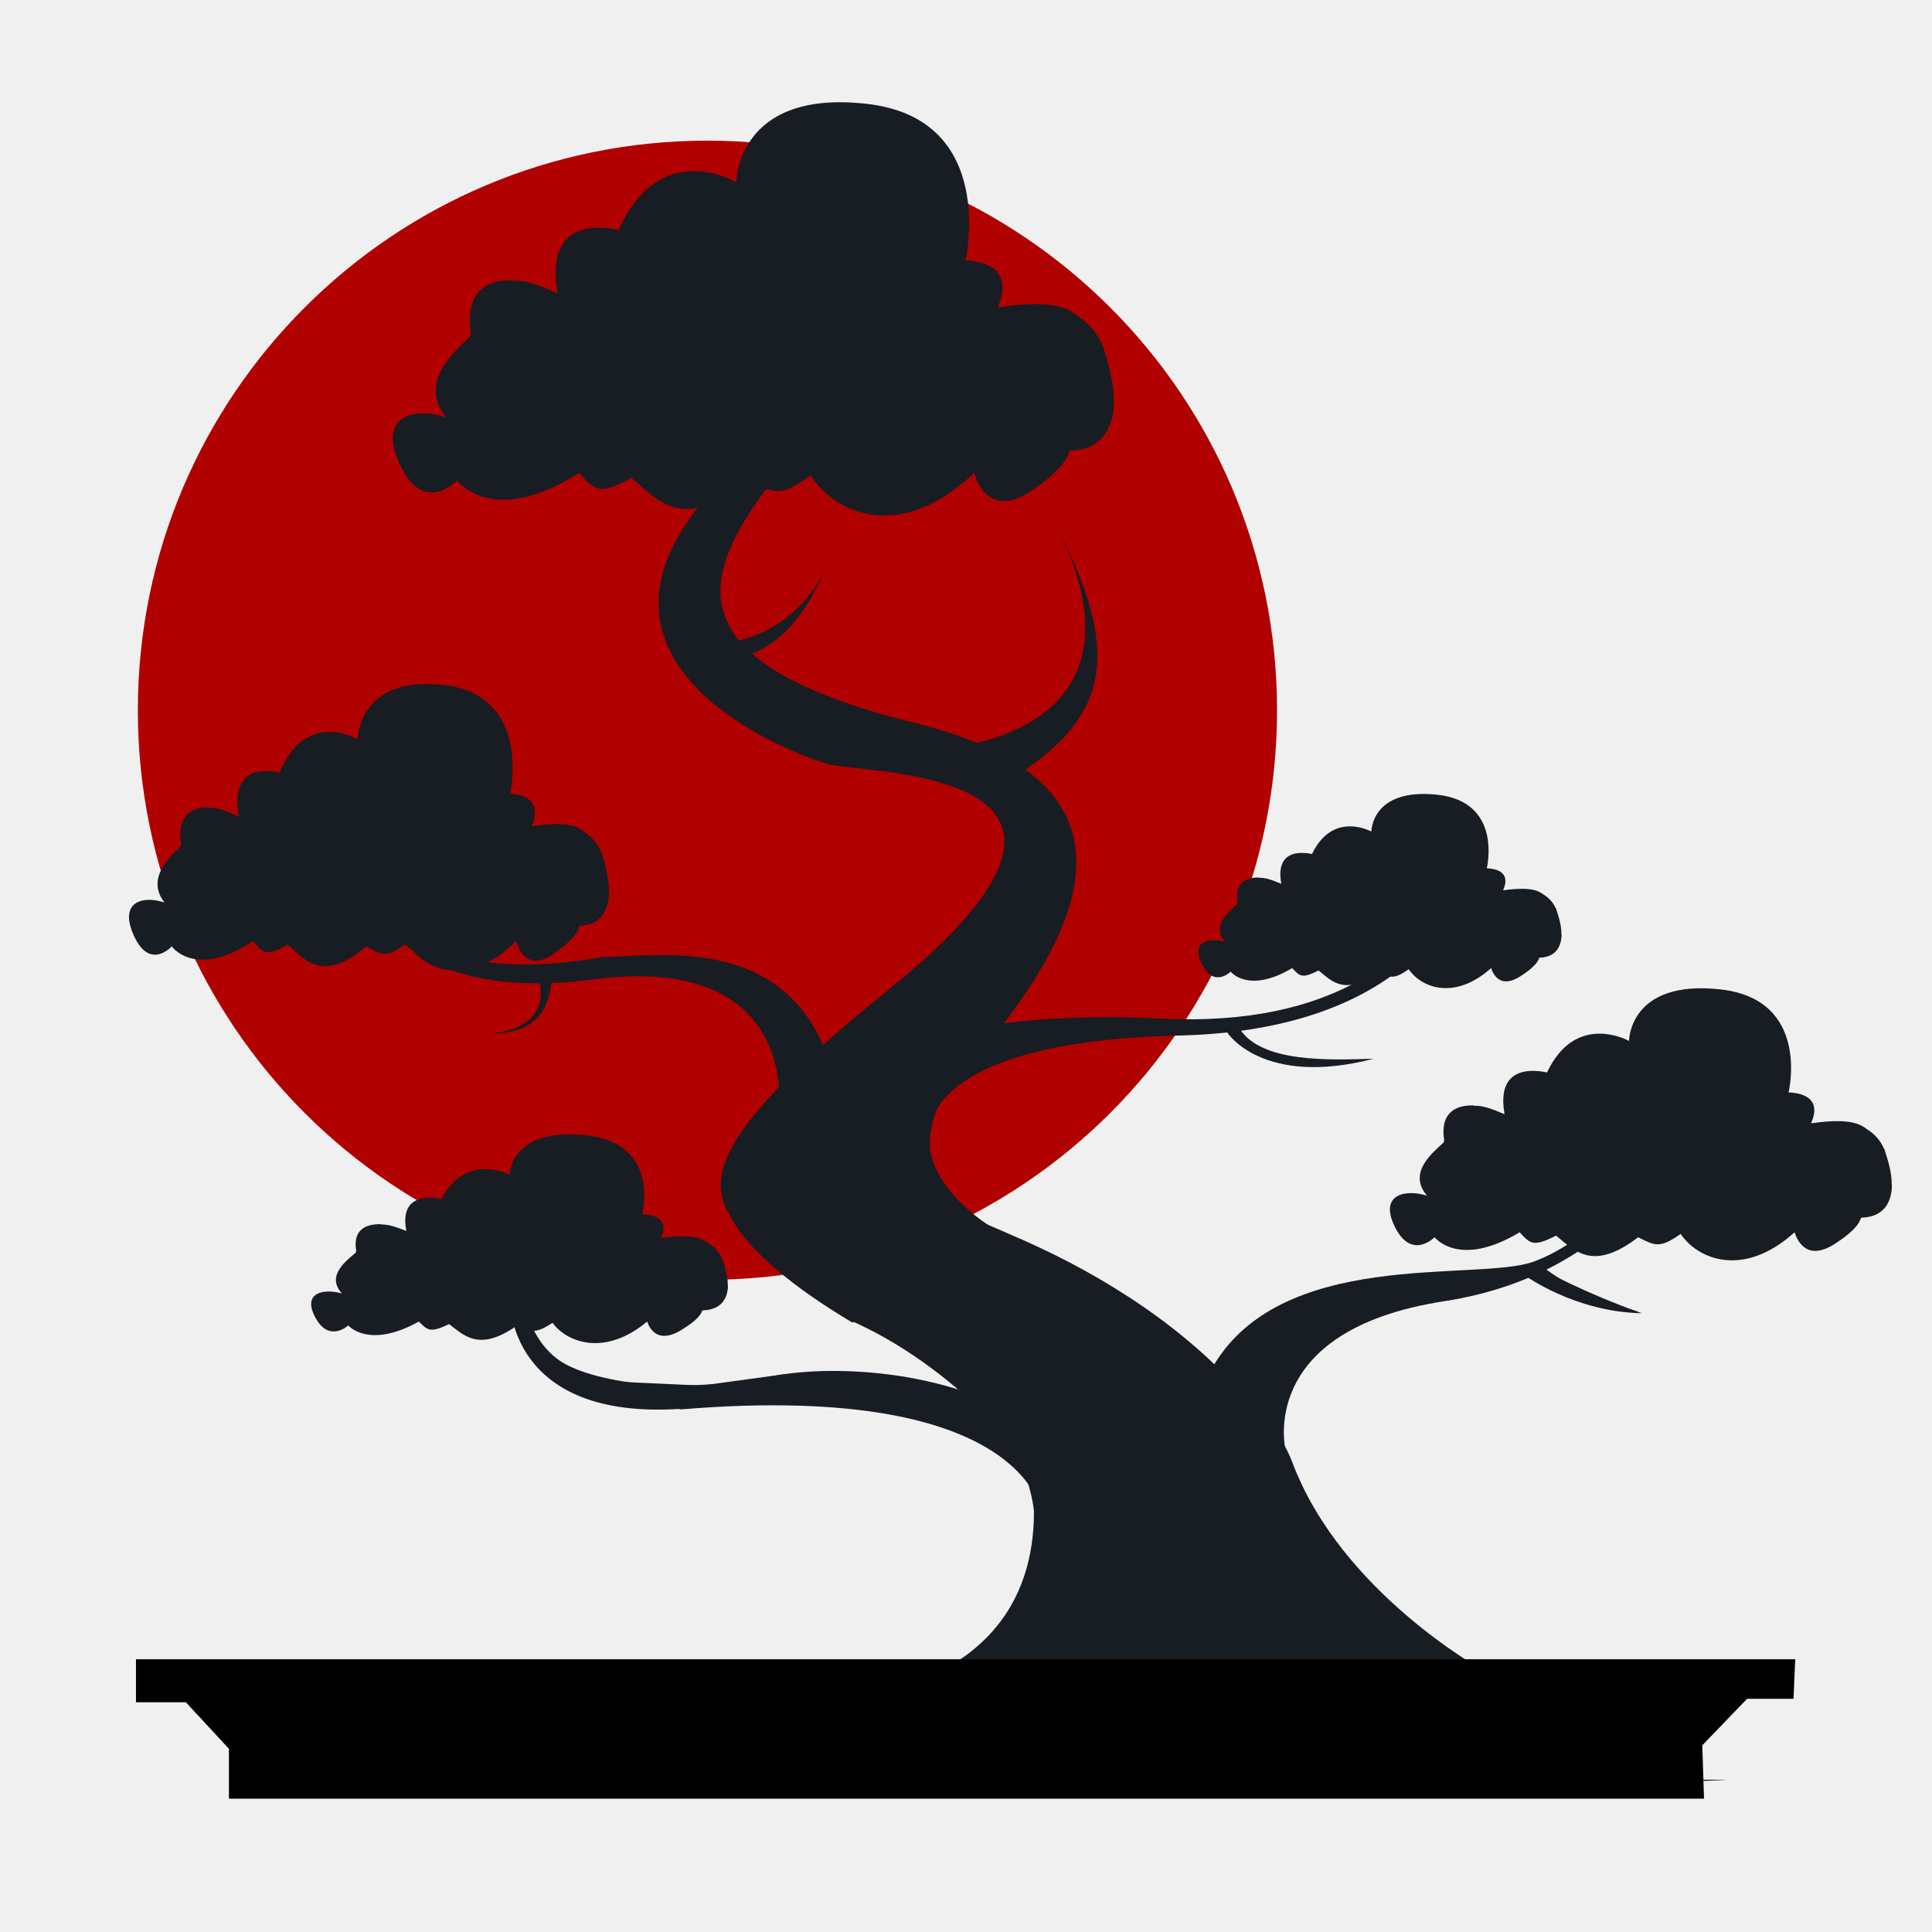
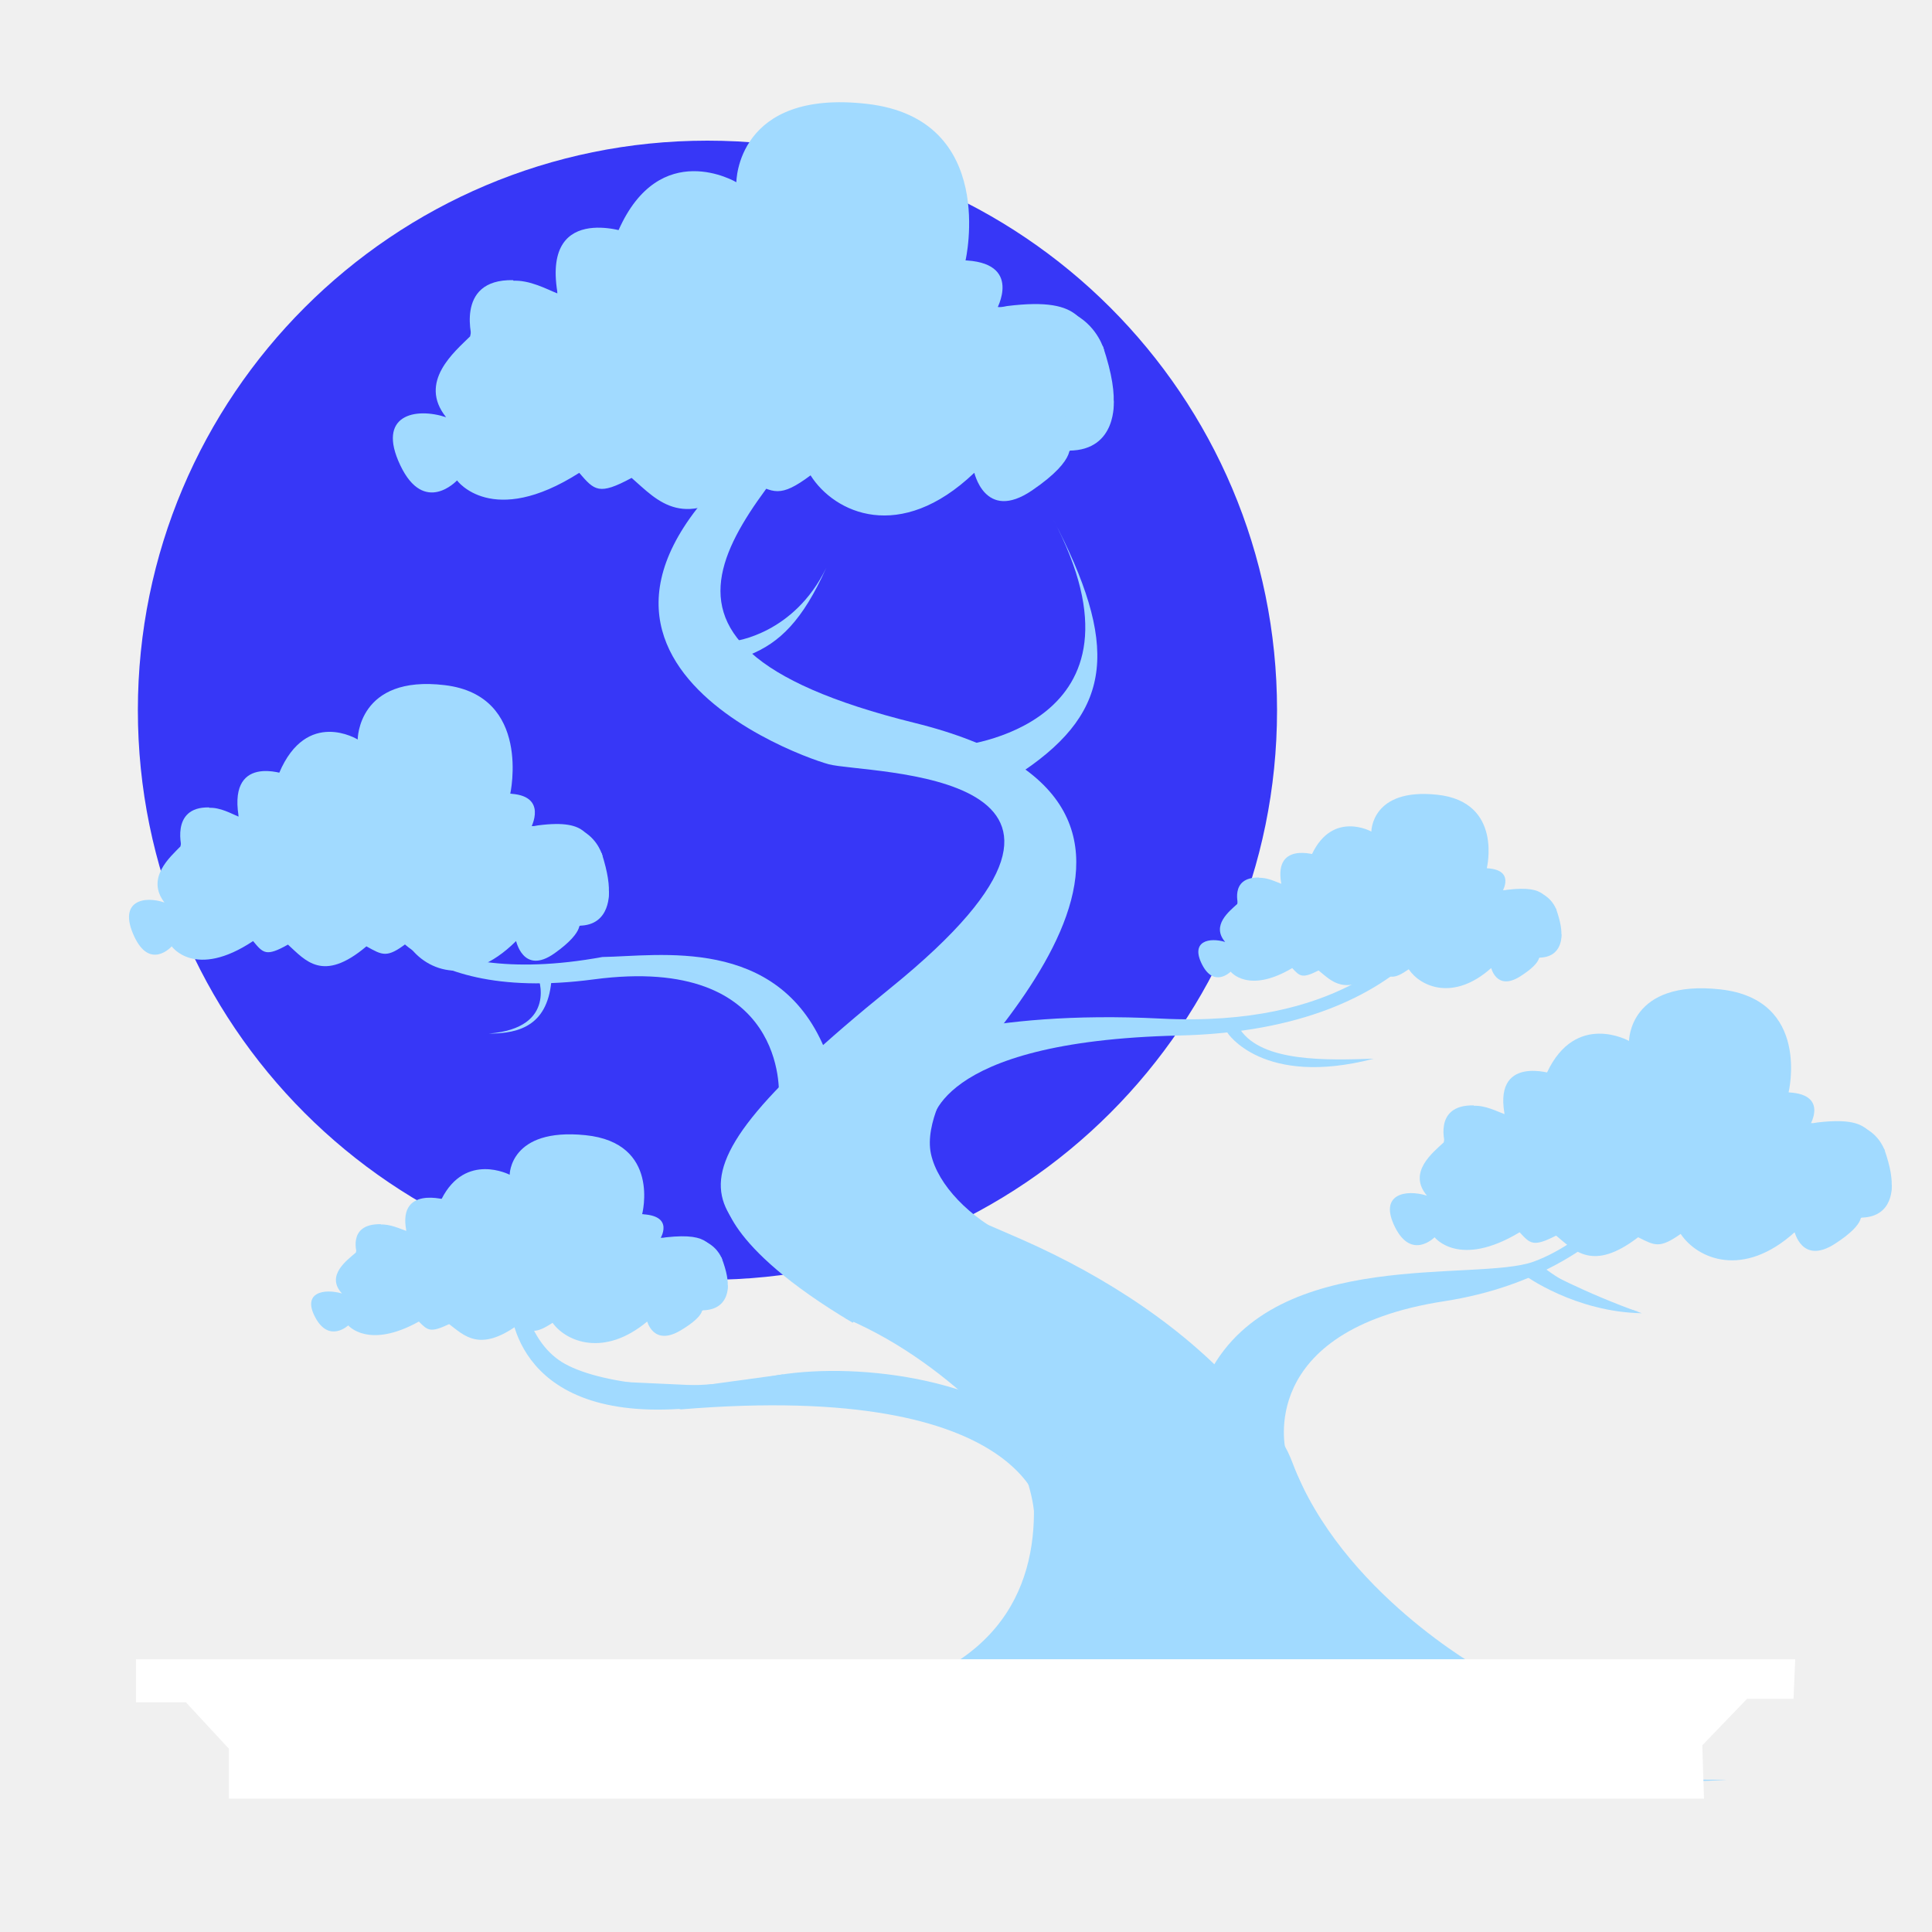
<svg xmlns="http://www.w3.org/2000/svg" width="210mm" height="210mm" viewBox="0 0 210 210" version="1.1" id="svg1" xml:space="preserve">
  <defs id="defs1" />
  <g id="layer1">
-     <circle style="fill:#b10000;fill-opacity:1;stroke-width:0.207" id="path1" cx="76.897" cy="77.2" r="61.912" />
-     <g id="g9" transform="translate(11.1125)">
-       <path style="fill:#181d23;fill-opacity:1;stroke-width:0.265" d="m 45.65,193.076 c 0,0 41.534,1.497 61.365,-18.335 2.619,-13.096 6.361,-21.328 -25.444,-31.431 C 67.726,131.71 56.127,131.336 85.687,107.389 115.247,83.442 83.067,84.19 78.951,83.067 74.835,81.945 38.166,68.474 81.196,41.534 71.468,55.378 52.011,69.597 88.306,78.577 c 36.295,8.98 6.361,36.295 -1.497,45.65 5.613,8.98 -5.613,2.245 13.096,10.477 18.709,8.232 35.173,23.199 32.928,42.656 -2.245,19.457 43.779,16.09 43.779,16.09 z" id="path3" />
-       <path style="fill:#181d23;fill-opacity:1;stroke-width:0.265" d="m 97.66,148.923 c 0,0 17.961,36.295 -26.192,36.669 -44.153,0.374 35.921,3.742 35.921,3.742 l 4.864,-28.063 -7.484,-12.722 z" id="path4" />
-       <path style="fill:#181d23;fill-opacity:1;stroke-width:0.265" d="m 101.028,159.4 c 0,0 -7.858,-10.851 -20.206,-16.09 10.103,-4.864 20.206,1.871 20.206,1.871 z" id="path5" />
-       <path style="fill:#181d23;fill-opacity:1;stroke-width:0.265" d="m 92.141,117.585 c 0,0 -2.806,4.49 -2.058,7.858 0.748,3.368 4.209,6.922 8.606,9.074 -4.584,1.871 -15.996,-6.548 -15.996,-6.548 l 5.8,-11.506 z" id="path6" />
-       <path style="fill:#181d23;fill-opacity:1;stroke-width:0.265" d="m 97.193,154.535 c 0,0 4.116,5.051 4.209,11.412 0.093,6.361 5.332,-2.993 5.332,-2.993 l -4.209,-10.196 z" id="path7" />
-       <path style="fill:#181d23;fill-opacity:1;stroke-width:0.265" d="m 67.633,130.12 c 0,0 -0.374,5.145 13.938,13.657 4.864,-5.706 -8.419,-19.364 -8.419,-19.364 z" id="path8" />
-       <path style="fill:#181d23;fill-opacity:1;stroke-width:0.265" d="m 150.019,181.504 c 0,0 -15.346,-8.467 -20.637,-22.49 -5.292,-14.023 -12.965,18.256 -12.965,18.256 l 16.404,11.113 24.342,-1.852 z" id="path9" />
+     <circle style="fill:#3737f7;fill-opacity:1;stroke-width:0.207" id="path1" cx="76.897" cy="77.2" r="61.912" />
+     <g id="g1" style="opacity:1;fill:#a1daff;fill-opacity:1">
+       <g id="g9" transform="translate(11.1125)" style="fill:#a1daff;fill-opacity:1">
+         <path style="fill:#a1daff;fill-opacity:1;stroke-width:0.265" d="m 45.65,193.076 c 0,0 41.534,1.497 61.365,-18.335 2.619,-13.096 6.361,-21.328 -25.444,-31.431 C 67.726,131.71 56.127,131.336 85.687,107.389 115.247,83.442 83.067,84.19 78.951,83.067 74.835,81.945 38.166,68.474 81.196,41.534 71.468,55.378 52.011,69.597 88.306,78.577 c 36.295,8.98 6.361,36.295 -1.497,45.65 5.613,8.98 -5.613,2.245 13.096,10.477 18.709,8.232 35.173,23.199 32.928,42.656 -2.245,19.457 43.779,16.09 43.779,16.09 z" id="path3" />
+         <path style="fill:#a1daff;fill-opacity:1;stroke-width:0.265" d="m 97.66,148.923 c 0,0 17.961,36.295 -26.192,36.669 -44.153,0.374 35.921,3.742 35.921,3.742 l 4.864,-28.063 -7.484,-12.722 z" id="path4" />
+         <path style="fill:#a1daff;fill-opacity:1;stroke-width:0.265" d="m 101.028,159.4 c 0,0 -7.858,-10.851 -20.206,-16.09 10.103,-4.864 20.206,1.871 20.206,1.871 z" id="path5" />
+         <path style="fill:#a1daff;fill-opacity:1;stroke-width:0.265" d="m 92.141,117.585 c 0,0 -2.806,4.49 -2.058,7.858 0.748,3.368 4.209,6.922 8.606,9.074 -4.584,1.871 -15.996,-6.548 -15.996,-6.548 l 5.8,-11.506 z" id="path6" />
+         <path style="fill:#a1daff;fill-opacity:1;stroke-width:0.265" d="m 97.193,154.535 c 0,0 4.116,5.051 4.209,11.412 0.093,6.361 5.332,-2.993 5.332,-2.993 l -4.209,-10.196 z" id="path7" />
+         <path style="fill:#a1daff;fill-opacity:1;stroke-width:0.265" d="m 67.633,130.12 c 0,0 -0.374,5.145 13.938,13.657 4.864,-5.706 -8.419,-19.364 -8.419,-19.364 z" id="path8" />
+         <path style="fill:#a1daff;fill-opacity:1;stroke-width:0.265" d="m 150.019,181.504 c 0,0 -15.346,-8.467 -20.637,-22.49 -5.292,-14.023 -12.965,18.256 -12.965,18.256 l 16.404,11.113 24.342,-1.852 z" id="path9" />
+       </g>
+       <path style="fill:#a1daff;fill-opacity:1;stroke-width:0.265" d="m 139.755,157.716 c 0,0 -3.368,-13.096 17.212,-16.277 20.58,-3.181 26.005,-18.896 26.005,-18.896 l -4.303,5.426 c 0,0 -5.8,6.922 -11.974,9.167 -6.174,2.245 -27.876,-1.684 -35.173,11.974 -7.296,13.657 8.232,8.606 8.232,8.606 z" id="path10" />
+       <path style="fill:#a1daff;fill-opacity:1;stroke-width:0.249" d="m 166.883,138.177 c 0,0 5.295,3.654 11.225,4.385 -6.142,-1.462 -10.166,-4.677 -10.166,-4.677 z" id="path11" />
+       <path style="fill:#a1daff;fill-opacity:1;stroke-width:0.265" d="m 165.761,138.642 c 0,0 5.424,3.969 12.7,4.101 -6.35,-2.249 -10.848,-4.763 -10.848,-4.763 z" id="path12" />
+       <path style="fill:#a1daff;fill-opacity:1;stroke-width:0.246" d="m 113.346,164.968 c 0,0 -0.917,-14.949 -39.337,-11.774 -5.964,-1.72 -9.519,1.852 -17.547,-8.731 -1.147,-1.587 -1.032,-3.043 -1.032,-3.043 l 0.115,-1.852 1.147,0.794 c 0,0 0.573,5.292 4.358,7.673 3.785,2.381 13.762,3.572 22.02,1.72 8.257,-1.852 22.937,-0.397 30.277,6.218 7.34,6.615 0,8.996 0,8.996 z" id="path13" />
+       <path style="fill:#a1daff;fill-opacity:1;stroke-width:0.265" d="m 55.448,141.509 c 0,0 -0.164,12.886 18.569,11.623 18.732,-1.263 -0.21,-1.193 -0.21,-1.193 l -11.529,-2.058 -3.929,-3.742 z" id="path14" />
+       <path style="fill:#a1daff;fill-opacity:1;stroke-width:0.303" d="m 101.215,122.379 c 0,0 0,-9.208 26.941,-9.822 26.941,-0.614 30.963,-16.574 30.963,-16.574 0,0 -2.432,4.543 -4.771,5.893 -2.339,1.228 -8.606,9.822 -28.157,8.84 -19.551,-0.982 -28.437,3.192 -28.437,3.192 z" id="path15" />
+       <path style="fill:#a1daff;fill-opacity:1;stroke-width:0.246" d="m 133.417,112.257 c 0,0 3.835,5.962 15.903,2.82 -5.051,0.161 -12.067,0.403 -14.499,-3.142 -1.59,-0.081 -1.403,0.322 -1.403,0.322 z" id="path16" />
+       <path style="fill:#a1daff;fill-opacity:1;stroke-width:0.265" d="m 84.658,119.082 c 0,0 1.029,-15.435 -20.112,-12.628 -21.141,2.806 -24.322,-8.98 -24.322,-8.98 0,0 4.771,10.29 25.257,6.548 6.08,-0.093 18.99,-2.339 24.134,9.916 5.145,12.254 -4.958,5.145 -4.958,5.145 z" id="path17" />
+       <path style="fill:#a1daff;fill-opacity:1;stroke-width:0.239" d="m 58.468,106.127 c 0,0 2.241,5.618 -5.335,6.22 3.414,0 6.509,-0.936 6.829,-6.086 -0.427,-0.468 -1.494,-0.134 -1.494,-0.134 z" id="path18" />
+       <path style="fill:#a1daff;fill-opacity:1;stroke-width:0.265" d="m 85.125,149.39 -8.887,1.216 -10.196,-0.468 9.542,1.59 10.945,-0.093 z" id="path19" />
+       <path style="fill:#a1daff;fill-opacity:1;stroke-width:0.265" d="m 78.951,150.326 c 0,0 -4.771,0.561 -10.383,0.093 -5.613,-0.468 7.109,1.497 7.109,1.497 z" id="path20" />
+       <path style="fill:#a1daff;fill-opacity:1;stroke-width:0.261" d="m 79.801,69.686 c 0,0 6.477,-0.714 10.001,-7.947 -2.572,5.715 -5.048,8.126 -8.382,9.465 -3.334,1.339 -1.619,-1.518 -1.619,-1.518 z" id="path21" />
+       <path style="fill:#a1daff;fill-opacity:1;stroke-width:0.265" d="m 104.021,81.103 c 0,0 22.451,-1.964 10.383,-24.789 7.203,13.751 6.642,20.86 -3.18,27.502 -3.648,0.468 -7.203,-2.713 -7.203,-2.713 z" id="path22" />
+       <g id="g29" transform="matrix(0.9031323,0,0,0.9755409,5.568283,28.95444)" style="fill:#a1daff;fill-opacity:1">
+         <path style="fill:#a1daff;fill-opacity:1;stroke-width:0.265" d="m 172.773,67.072 c 0,0 1.984,-7.408 -5.953,-8.202 -7.938,-0.794 -7.938,4.101 -7.938,4.101 0,0 -4.63,-2.381 -7.144,2.514 -0.794,0.397 -3.175,-0.529 -3.704,3.307 -1.191,-0.397 -4.366,-2.117 -5.292,2.249 -0.926,0.794 -3.175,2.381 -1.455,4.233 -1.852,-0.529 -4.233,-0.132 -2.778,2.514 1.455,2.646 3.44,0.794 3.44,0.794 0,0 2.117,2.514 7.408,-0.397 0.926,0.926 1.191,1.191 3.175,0.265 1.587,1.191 3.175,2.91 7.144,0.132 1.455,0.661 1.852,0.926 3.704,-0.265 1.455,1.984 5.424,3.572 9.922,-0.132 1.455,0.926 -0.397,2.381 5.159,-0.529 0.661,-1.587 4.895,-0.265 2.646,-6.085 -1.455,-1.058 -0.926,-2.646 -5.821,-2.117 -2.117,0.397 1.72,-1.455 -2.514,-2.381 z" id="path23" />
+         <path style="fill:#a1daff;fill-opacity:1;stroke-width:0.265" d="m 181.172,71.76 c 0,0 -0.339,-1.158 -1.707,-1.836 -1.368,-0.678 -1.158,0.678 -1.158,0.678 l 2.537,1.345 z" id="path24" />
+         <path style="fill:#a1daff;fill-opacity:1;stroke-width:0.265" d="m 173.279,78.086 c 0,0 0.631,2.724 3.531,1.017 2.9,-1.707 2.21,-2.456 2.21,-2.456 l -4.619,0.479 z" id="path25" />
+         <path style="fill:#a1daff;fill-opacity:1;stroke-width:0.265" d="m 181.757,74.403 c 0,0 0.246,2.608 -2.713,2.619 -2.958,0.012 -1.836,-1.333 -1.836,-1.333 z" id="path26" />
+         <path style="fill:#a1daff;fill-opacity:1;stroke-width:0.265" d="m 174.625,69.685 c 0,0 1.736,-2.58 -2.1,-2.629 -3.836,-0.05 -0.43,1.819 -0.43,1.819 z" id="path27" />
+         <path style="fill:#a1daff;fill-opacity:1;stroke-width:0.265" d="m 152.334,65.617 c 0,0 -5.523,-1.72 -4.2,3.572 1.323,5.292 3.605,-0.794 3.605,-0.794 z" id="path28" />
+         <path style="fill:#a1daff;fill-opacity:1;stroke-width:0.265" d="m 142.908,71.305 c 0,0 -1.191,-3.274 2.447,-3.208 0.992,2.48 -2.216,3.274 -2.216,3.274 z" id="path29" />
+       </g>
+       <g id="g29-8" transform="matrix(1.248223,0,0,1.366887,-21.25187,27.07147)" style="fill:#a1daff;fill-opacity:1">
+         <path style="fill:#a1daff;fill-opacity:1;stroke-width:0.265" d="m 172.773,67.072 c 0,0 1.984,-7.408 -5.953,-8.202 -7.938,-0.794 -7.938,4.101 -7.938,4.101 0,0 -4.63,-2.381 -7.144,2.514 -0.794,0.397 -3.175,-0.529 -3.704,3.307 -1.191,-0.397 -4.366,-2.117 -5.292,2.249 -0.926,0.794 -3.175,2.381 -1.455,4.233 -1.852,-0.529 -4.233,-0.132 -2.778,2.514 1.455,2.646 3.44,0.794 3.44,0.794 0,0 2.117,2.514 7.408,-0.397 0.926,0.926 1.191,1.191 3.175,0.265 1.587,1.191 3.175,2.91 7.144,0.132 1.455,0.661 1.852,0.926 3.704,-0.265 1.455,1.984 5.424,3.572 9.922,-0.132 1.455,0.926 -0.397,2.381 5.159,-0.529 0.661,-1.587 4.895,-0.265 2.646,-6.085 -1.455,-1.058 -0.926,-2.646 -5.821,-2.117 -2.117,0.397 1.72,-1.455 -2.514,-2.381 z" id="path23-3" />
+         <path style="fill:#a1daff;fill-opacity:1;stroke-width:0.265" d="m 181.172,71.76 c 0,0 -0.339,-1.158 -1.707,-1.836 -1.368,-0.678 -1.158,0.678 -1.158,0.678 l 2.537,1.345 z" id="path24-1" />
+         <path style="fill:#a1daff;fill-opacity:1;stroke-width:0.265" d="m 173.279,78.086 c 0,0 0.631,2.724 3.531,1.017 2.9,-1.707 2.21,-2.456 2.21,-2.456 l -4.619,0.479 z" id="path25-5" />
+         <path style="fill:#a1daff;fill-opacity:1;stroke-width:0.265" d="m 181.757,74.403 c 0,0 0.246,2.608 -2.713,2.619 -2.958,0.012 -1.836,-1.333 -1.836,-1.333 z" id="path26-7" />
+         <path style="fill:#a1daff;fill-opacity:1;stroke-width:0.265" d="m 174.625,69.685 c 0,0 1.736,-2.58 -2.1,-2.629 -3.836,-0.05 -0.43,1.819 -0.43,1.819 z" id="path27-1" />
+         <path style="fill:#a1daff;fill-opacity:1;stroke-width:0.265" d="m 152.334,65.617 c 0,0 -5.523,-1.72 -4.2,3.572 1.323,5.292 3.605,-0.794 3.605,-0.794 z" id="path28-8" />
+         <path style="fill:#a1daff;fill-opacity:1;stroke-width:0.265" d="m 142.908,71.305 c 0,0 -1.191,-3.274 2.447,-3.208 0.992,2.48 -2.216,3.274 -2.216,3.274 z" id="path29-8" />
+       </g>
+       <g id="g29-1" transform="matrix(1.036325,0,0,1.048918,-109.2532,61.63755)" style="fill:#a1daff;fill-opacity:1">
+         <path style="fill:#a1daff;fill-opacity:1;stroke-width:0.265" d="m 172.773,67.072 c 0,0 1.984,-7.408 -5.953,-8.202 -7.938,-0.794 -7.938,4.101 -7.938,4.101 0,0 -4.63,-2.381 -7.144,2.514 -0.794,0.397 -3.175,-0.529 -3.704,3.307 -1.191,-0.397 -4.366,-2.117 -5.292,2.249 -0.926,0.794 -3.175,2.381 -1.455,4.233 -1.852,-0.529 -4.233,-0.132 -2.778,2.514 1.455,2.646 3.44,0.794 3.44,0.794 0,0 2.117,2.514 7.408,-0.397 0.926,0.926 1.191,1.191 3.175,0.265 1.587,1.191 3.175,2.91 7.144,0.132 1.455,0.661 1.852,0.926 3.704,-0.265 1.455,1.984 5.424,3.572 9.922,-0.132 1.455,0.926 -0.397,2.381 5.159,-0.529 0.661,-1.587 4.895,-0.265 2.646,-6.085 -1.455,-1.058 -0.926,-2.646 -5.821,-2.117 -2.117,0.397 1.72,-1.455 -2.514,-2.381 z" id="path23-1" />
+         <path style="fill:#a1daff;fill-opacity:1;stroke-width:0.265" d="m 181.172,71.76 c 0,0 -0.339,-1.158 -1.707,-1.836 -1.368,-0.678 -1.158,0.678 -1.158,0.678 l 2.537,1.345 z" id="path24-3" />
+         <path style="fill:#a1daff;fill-opacity:1;stroke-width:0.265" d="m 173.279,78.086 c 0,0 0.631,2.724 3.531,1.017 2.9,-1.707 2.21,-2.456 2.21,-2.456 l -4.619,0.479 z" id="path25-4" />
+         <path style="fill:#a1daff;fill-opacity:1;stroke-width:0.265" d="m 181.757,74.403 c 0,0 0.246,2.608 -2.713,2.619 -2.958,0.012 -1.836,-1.333 -1.836,-1.333 z" id="path26-9" />
+         <path style="fill:#a1daff;fill-opacity:1;stroke-width:0.265" d="m 174.625,69.685 c 0,0 1.736,-2.58 -2.1,-2.629 -3.836,-0.05 -0.43,1.819 -0.43,1.819 z" id="path27-2" />
+         <path style="fill:#a1daff;fill-opacity:1;stroke-width:0.265" d="m 152.334,65.617 c 0,0 -5.523,-1.72 -4.2,3.572 1.323,5.292 3.605,-0.794 3.605,-0.794 z" id="path28-7" />
+         <path style="fill:#a1daff;fill-opacity:1;stroke-width:0.265" d="m 142.908,71.305 c 0,0 -1.191,-3.274 2.447,-3.208 0.992,2.48 -2.216,3.274 -2.216,3.274 z" id="path29-3" />
+       </g>
+       <g id="g29-0" transform="matrix(1.193735,0,0,1.440265,-150.7835,-10.31477)" style="fill:#a1daff;fill-opacity:1">
+         <path style="fill:#a1daff;fill-opacity:1;stroke-width:0.265" d="m 172.773,67.072 c 0,0 1.984,-7.408 -5.953,-8.202 -7.938,-0.794 -7.938,4.101 -7.938,4.101 0,0 -4.63,-2.381 -7.144,2.514 -0.794,0.397 -3.175,-0.529 -3.704,3.307 -1.191,-0.397 -4.366,-2.117 -5.292,2.249 -0.926,0.794 -3.175,2.381 -1.455,4.233 -1.852,-0.529 -4.233,-0.132 -2.778,2.514 1.455,2.646 3.44,0.794 3.44,0.794 0,0 2.117,2.514 7.408,-0.397 0.926,0.926 1.191,1.191 3.175,0.265 1.587,1.191 3.175,2.91 7.144,0.132 1.455,0.661 1.852,0.926 3.704,-0.265 1.455,1.984 5.424,3.572 9.922,-0.132 1.455,0.926 -0.397,2.381 5.159,-0.529 0.661,-1.587 4.895,-0.265 2.646,-6.085 -1.455,-1.058 -0.926,-2.646 -5.821,-2.117 -2.117,0.397 1.72,-1.455 -2.514,-2.381 z" id="path23-5" />
+         <path style="fill:#a1daff;fill-opacity:1;stroke-width:0.265" d="m 181.172,71.76 c 0,0 -0.339,-1.158 -1.707,-1.836 -1.368,-0.678 -1.158,0.678 -1.158,0.678 l 2.537,1.345 z" id="path24-8" />
+         <path style="fill:#a1daff;fill-opacity:1;stroke-width:0.265" d="m 173.279,78.086 c 0,0 0.631,2.724 3.531,1.017 2.9,-1.707 2.21,-2.456 2.21,-2.456 l -4.619,0.479 z" id="path25-9" />
+         <path style="fill:#a1daff;fill-opacity:1;stroke-width:0.265" d="m 181.757,74.403 c 0,0 0.246,2.608 -2.713,2.619 -2.958,0.012 -1.836,-1.333 -1.836,-1.333 z" id="path26-0" />
+         <path style="fill:#a1daff;fill-opacity:1;stroke-width:0.265" d="m 174.625,69.685 c 0,0 1.736,-2.58 -2.1,-2.629 -3.836,-0.05 -0.43,1.819 -0.43,1.819 z" id="path27-23" />
+         <path style="fill:#a1daff;fill-opacity:1;stroke-width:0.265" d="m 152.334,65.617 c 0,0 -5.523,-1.72 -4.2,3.572 1.323,5.292 3.605,-0.794 3.605,-0.794 z" id="path28-74" />
+         <path style="fill:#a1daff;fill-opacity:1;stroke-width:0.265" d="m 142.908,71.305 c 0,0 -1.191,-3.274 2.447,-3.208 0.992,2.48 -2.216,3.274 -2.216,3.274 z" id="path29-4" />
+       </g>
+       <g id="g29-7" transform="matrix(1.793104,0,0,2.076203,-204.8528,-110.9324)" style="fill:#a1daff;fill-opacity:1">
+         <path style="fill:#a1daff;fill-opacity:1;stroke-width:0.265" d="m 172.773,67.072 c 0,0 1.984,-7.408 -5.953,-8.202 -7.938,-0.794 -7.938,4.101 -7.938,4.101 0,0 -4.63,-2.381 -7.144,2.514 -0.794,0.397 -3.175,-0.529 -3.704,3.307 -1.191,-0.397 -4.366,-2.117 -5.292,2.249 -0.926,0.794 -3.175,2.381 -1.455,4.233 -1.852,-0.529 -4.233,-0.132 -2.778,2.514 1.455,2.646 3.44,0.794 3.44,0.794 0,0 2.117,2.514 7.408,-0.397 0.926,0.926 1.191,1.191 3.175,0.265 1.587,1.191 3.175,2.91 7.144,0.132 1.455,0.661 1.852,0.926 3.704,-0.265 1.455,1.984 5.424,3.572 9.922,-0.132 1.455,0.926 -0.397,2.381 5.159,-0.529 0.661,-1.587 4.895,-0.265 2.646,-6.085 -1.455,-1.058 -0.926,-2.646 -5.821,-2.117 -2.117,0.397 1.72,-1.455 -2.514,-2.381 z" id="path23-55" />
+         <path style="fill:#a1daff;fill-opacity:1;stroke-width:0.265" d="m 181.172,71.76 c 0,0 -0.339,-1.158 -1.707,-1.836 -1.368,-0.678 -1.158,0.678 -1.158,0.678 l 2.537,1.345 z" id="path24-85" />
+         <path style="fill:#a1daff;fill-opacity:1;stroke-width:0.265" d="m 173.279,78.086 c 0,0 0.631,2.724 3.531,1.017 2.9,-1.707 2.21,-2.456 2.21,-2.456 l -4.619,0.479 z" id="path25-6" />
+         <path style="fill:#a1daff;fill-opacity:1;stroke-width:0.265" d="m 181.757,74.403 c 0,0 0.246,2.608 -2.713,2.619 -2.958,0.012 -1.836,-1.333 -1.836,-1.333 z" id="path26-6" />
+         <path style="fill:#a1daff;fill-opacity:1;stroke-width:0.265" d="m 174.625,69.685 c 0,0 1.736,-2.58 -2.1,-2.629 -3.836,-0.05 -0.43,1.819 -0.43,1.819 z" id="path27-6" />
+         <path style="fill:#a1daff;fill-opacity:1;stroke-width:0.265" d="m 152.334,65.617 c 0,0 -5.523,-1.72 -4.2,3.572 1.323,5.292 3.605,-0.794 3.605,-0.794 z" id="path28-2" />
+         <path style="fill:#a1daff;fill-opacity:1;stroke-width:0.265" d="m 142.908,71.305 c 0,0 -1.191,-3.274 2.447,-3.208 0.992,2.48 -2.216,3.274 -2.216,3.274 z" id="path29-7" />
+       </g>
    </g>
-     <path style="fill:#181d23;fill-opacity:1;stroke-width:0.265" d="m 139.755,157.716 c 0,0 -3.368,-13.096 17.212,-16.277 20.58,-3.181 26.005,-18.896 26.005,-18.896 l -4.303,5.426 c 0,0 -5.8,6.922 -11.974,9.167 -6.174,2.245 -27.876,-1.684 -35.173,11.974 -7.296,13.657 8.232,8.606 8.232,8.606 z" id="path10" />
-     <path style="fill:#181d23;fill-opacity:1;stroke-width:0.249" d="m 166.883,138.177 c 0,0 5.295,3.654 11.225,4.385 -6.142,-1.462 -10.166,-4.677 -10.166,-4.677 z" id="path11" />
-     <path style="fill:#181d23;fill-opacity:1;stroke-width:0.265" d="m 165.761,138.642 c 0,0 5.424,3.969 12.7,4.101 -6.35,-2.249 -10.848,-4.763 -10.848,-4.763 z" id="path12" />
-     <path style="fill:#181d23;fill-opacity:1;stroke-width:0.246" d="m 113.346,164.968 c 0,0 -0.917,-14.949 -39.337,-11.774 -5.964,-1.72 -9.519,1.852 -17.547,-8.731 -1.147,-1.587 -1.032,-3.043 -1.032,-3.043 l 0.115,-1.852 1.147,0.794 c 0,0 0.573,5.292 4.358,7.673 3.785,2.381 13.762,3.572 22.02,1.72 8.257,-1.852 22.937,-0.397 30.277,6.218 7.34,6.615 0,8.996 0,8.996 z" id="path13" />
-     <path style="fill:#181d23;fill-opacity:1;stroke-width:0.265" d="m 55.448,141.509 c 0,0 -0.164,12.886 18.569,11.623 18.732,-1.263 -0.21,-1.193 -0.21,-1.193 l -11.529,-2.058 -3.929,-3.742 z" id="path14" />
-     <path style="fill:#181d23;fill-opacity:1;stroke-width:0.303" d="m 101.215,122.379 c 0,0 0,-9.208 26.941,-9.822 26.941,-0.614 30.963,-16.574 30.963,-16.574 0,0 -2.432,4.543 -4.771,5.893 -2.339,1.228 -8.606,9.822 -28.157,8.84 -19.551,-0.982 -28.437,3.192 -28.437,3.192 z" id="path15" />
-     <path style="fill:#181d23;fill-opacity:1;stroke-width:0.246" d="m 133.417,112.257 c 0,0 3.835,5.962 15.903,2.82 -5.051,0.161 -12.067,0.403 -14.499,-3.142 -1.59,-0.081 -1.403,0.322 -1.403,0.322 z" id="path16" />
-     <path style="fill:#181d23;fill-opacity:1;stroke-width:0.265" d="m 84.658,119.082 c 0,0 1.029,-15.435 -20.112,-12.628 -21.141,2.806 -24.322,-8.98 -24.322,-8.98 0,0 4.771,10.29 25.257,6.548 6.08,-0.093 18.99,-2.339 24.134,9.916 5.145,12.254 -4.958,5.145 -4.958,5.145 z" id="path17" />
-     <path style="fill:#181d23;fill-opacity:1;stroke-width:0.239" d="m 58.468,106.127 c 0,0 2.241,5.618 -5.335,6.22 3.414,0 6.509,-0.936 6.829,-6.086 -0.427,-0.468 -1.494,-0.134 -1.494,-0.134 z" id="path18" />
-     <path style="fill:#181d23;fill-opacity:1;stroke-width:0.265" d="m 85.125,149.39 -8.887,1.216 -10.196,-0.468 9.542,1.59 10.945,-0.093 z" id="path19" />
-     <path style="fill:#181d23;fill-opacity:1;stroke-width:0.265" d="m 78.951,150.326 c 0,0 -4.771,0.561 -10.383,0.093 -5.613,-0.468 7.109,1.497 7.109,1.497 z" id="path20" />
-     <path style="fill:#181d23;fill-opacity:1;stroke-width:0.261" d="m 79.801,69.686 c 0,0 6.477,-0.714 10.001,-7.947 -2.572,5.715 -5.048,8.126 -8.382,9.465 -3.334,1.339 -1.619,-1.518 -1.619,-1.518 z" id="path21" />
-     <path style="fill:#181d23;fill-opacity:1;stroke-width:0.265" d="m 104.021,81.103 c 0,0 22.451,-1.964 10.383,-24.789 7.203,13.751 6.642,20.86 -3.18,27.502 -3.648,0.468 -7.203,-2.713 -7.203,-2.713 z" id="path22" />
-     <g id="g29" transform="matrix(0.9031323,0,0,0.9755409,5.568283,28.95444)">
-       <path style="fill:#181d23;fill-opacity:1;stroke-width:0.265" d="m 172.773,67.072 c 0,0 1.984,-7.408 -5.953,-8.202 -7.938,-0.794 -7.938,4.101 -7.938,4.101 0,0 -4.63,-2.381 -7.144,2.514 -0.794,0.397 -3.175,-0.529 -3.704,3.307 -1.191,-0.397 -4.366,-2.117 -5.292,2.249 -0.926,0.794 -3.175,2.381 -1.455,4.233 -1.852,-0.529 -4.233,-0.132 -2.778,2.514 1.455,2.646 3.44,0.794 3.44,0.794 0,0 2.117,2.514 7.408,-0.397 0.926,0.926 1.191,1.191 3.175,0.265 1.587,1.191 3.175,2.91 7.144,0.132 1.455,0.661 1.852,0.926 3.704,-0.265 1.455,1.984 5.424,3.572 9.922,-0.132 1.455,0.926 -0.397,2.381 5.159,-0.529 0.661,-1.587 4.895,-0.265 2.646,-6.085 -1.455,-1.058 -0.926,-2.646 -5.821,-2.117 -2.117,0.397 1.72,-1.455 -2.514,-2.381 z" id="path23" />
-       <path style="fill:#181d23;fill-opacity:1;stroke-width:0.265" d="m 181.172,71.76 c 0,0 -0.339,-1.158 -1.707,-1.836 -1.368,-0.678 -1.158,0.678 -1.158,0.678 l 2.537,1.345 z" id="path24" />
-       <path style="fill:#181d23;fill-opacity:1;stroke-width:0.265" d="m 173.279,78.086 c 0,0 0.631,2.724 3.531,1.017 2.9,-1.707 2.21,-2.456 2.21,-2.456 l -4.619,0.479 z" id="path25" />
-       <path style="fill:#181d23;fill-opacity:1;stroke-width:0.265" d="m 181.757,74.403 c 0,0 0.246,2.608 -2.713,2.619 -2.958,0.012 -1.836,-1.333 -1.836,-1.333 z" id="path26" />
-       <path style="fill:#181d23;fill-opacity:1;stroke-width:0.265" d="m 174.625,69.685 c 0,0 1.736,-2.58 -2.1,-2.629 -3.836,-0.05 -0.43,1.819 -0.43,1.819 z" id="path27" />
-       <path style="fill:#181d23;fill-opacity:1;stroke-width:0.265" d="m 152.334,65.617 c 0,0 -5.523,-1.72 -4.2,3.572 1.323,5.292 3.605,-0.794 3.605,-0.794 z" id="path28" />
-       <path style="fill:#181d23;fill-opacity:1;stroke-width:0.265" d="m 142.908,71.305 c 0,0 -1.191,-3.274 2.447,-3.208 0.992,2.48 -2.216,3.274 -2.216,3.274 z" id="path29" />
-     </g>
-     <g id="g29-8" transform="matrix(1.248223,0,0,1.366887,-21.25187,27.07147)">
-       <path style="fill:#181d23;fill-opacity:1;stroke-width:0.265" d="m 172.773,67.072 c 0,0 1.984,-7.408 -5.953,-8.202 -7.938,-0.794 -7.938,4.101 -7.938,4.101 0,0 -4.63,-2.381 -7.144,2.514 -0.794,0.397 -3.175,-0.529 -3.704,3.307 -1.191,-0.397 -4.366,-2.117 -5.292,2.249 -0.926,0.794 -3.175,2.381 -1.455,4.233 -1.852,-0.529 -4.233,-0.132 -2.778,2.514 1.455,2.646 3.44,0.794 3.44,0.794 0,0 2.117,2.514 7.408,-0.397 0.926,0.926 1.191,1.191 3.175,0.265 1.587,1.191 3.175,2.91 7.144,0.132 1.455,0.661 1.852,0.926 3.704,-0.265 1.455,1.984 5.424,3.572 9.922,-0.132 1.455,0.926 -0.397,2.381 5.159,-0.529 0.661,-1.587 4.895,-0.265 2.646,-6.085 -1.455,-1.058 -0.926,-2.646 -5.821,-2.117 -2.117,0.397 1.72,-1.455 -2.514,-2.381 z" id="path23-3" />
-       <path style="fill:#181d23;fill-opacity:1;stroke-width:0.265" d="m 181.172,71.76 c 0,0 -0.339,-1.158 -1.707,-1.836 -1.368,-0.678 -1.158,0.678 -1.158,0.678 l 2.537,1.345 z" id="path24-1" />
-       <path style="fill:#181d23;fill-opacity:1;stroke-width:0.265" d="m 173.279,78.086 c 0,0 0.631,2.724 3.531,1.017 2.9,-1.707 2.21,-2.456 2.21,-2.456 l -4.619,0.479 z" id="path25-5" />
-       <path style="fill:#181d23;fill-opacity:1;stroke-width:0.265" d="m 181.757,74.403 c 0,0 0.246,2.608 -2.713,2.619 -2.958,0.012 -1.836,-1.333 -1.836,-1.333 z" id="path26-7" />
-       <path style="fill:#181d23;fill-opacity:1;stroke-width:0.265" d="m 174.625,69.685 c 0,0 1.736,-2.58 -2.1,-2.629 -3.836,-0.05 -0.43,1.819 -0.43,1.819 z" id="path27-1" />
-       <path style="fill:#181d23;fill-opacity:1;stroke-width:0.265" d="m 152.334,65.617 c 0,0 -5.523,-1.72 -4.2,3.572 1.323,5.292 3.605,-0.794 3.605,-0.794 z" id="path28-8" />
-       <path style="fill:#181d23;fill-opacity:1;stroke-width:0.265" d="m 142.908,71.305 c 0,0 -1.191,-3.274 2.447,-3.208 0.992,2.48 -2.216,3.274 -2.216,3.274 z" id="path29-8" />
-     </g>
-     <g id="g29-1" transform="matrix(1.036325,0,0,1.048918,-109.2532,61.63755)">
-       <path style="fill:#181d23;fill-opacity:1;stroke-width:0.265" d="m 172.773,67.072 c 0,0 1.984,-7.408 -5.953,-8.202 -7.938,-0.794 -7.938,4.101 -7.938,4.101 0,0 -4.63,-2.381 -7.144,2.514 -0.794,0.397 -3.175,-0.529 -3.704,3.307 -1.191,-0.397 -4.366,-2.117 -5.292,2.249 -0.926,0.794 -3.175,2.381 -1.455,4.233 -1.852,-0.529 -4.233,-0.132 -2.778,2.514 1.455,2.646 3.44,0.794 3.44,0.794 0,0 2.117,2.514 7.408,-0.397 0.926,0.926 1.191,1.191 3.175,0.265 1.587,1.191 3.175,2.91 7.144,0.132 1.455,0.661 1.852,0.926 3.704,-0.265 1.455,1.984 5.424,3.572 9.922,-0.132 1.455,0.926 -0.397,2.381 5.159,-0.529 0.661,-1.587 4.895,-0.265 2.646,-6.085 -1.455,-1.058 -0.926,-2.646 -5.821,-2.117 -2.117,0.397 1.72,-1.455 -2.514,-2.381 z" id="path23-1" />
-       <path style="fill:#181d23;fill-opacity:1;stroke-width:0.265" d="m 181.172,71.76 c 0,0 -0.339,-1.158 -1.707,-1.836 -1.368,-0.678 -1.158,0.678 -1.158,0.678 l 2.537,1.345 z" id="path24-3" />
-       <path style="fill:#181d23;fill-opacity:1;stroke-width:0.265" d="m 173.279,78.086 c 0,0 0.631,2.724 3.531,1.017 2.9,-1.707 2.21,-2.456 2.21,-2.456 l -4.619,0.479 z" id="path25-4" />
-       <path style="fill:#181d23;fill-opacity:1;stroke-width:0.265" d="m 181.757,74.403 c 0,0 0.246,2.608 -2.713,2.619 -2.958,0.012 -1.836,-1.333 -1.836,-1.333 z" id="path26-9" />
-       <path style="fill:#181d23;fill-opacity:1;stroke-width:0.265" d="m 174.625,69.685 c 0,0 1.736,-2.58 -2.1,-2.629 -3.836,-0.05 -0.43,1.819 -0.43,1.819 z" id="path27-2" />
-       <path style="fill:#181d23;fill-opacity:1;stroke-width:0.265" d="m 152.334,65.617 c 0,0 -5.523,-1.72 -4.2,3.572 1.323,5.292 3.605,-0.794 3.605,-0.794 z" id="path28-7" />
-       <path style="fill:#181d23;fill-opacity:1;stroke-width:0.265" d="m 142.908,71.305 c 0,0 -1.191,-3.274 2.447,-3.208 0.992,2.48 -2.216,3.274 -2.216,3.274 z" id="path29-3" />
-     </g>
-     <g id="g29-0" transform="matrix(1.193735,0,0,1.440265,-150.7835,-10.31477)">
-       <path style="fill:#181d23;fill-opacity:1;stroke-width:0.265" d="m 172.773,67.072 c 0,0 1.984,-7.408 -5.953,-8.202 -7.938,-0.794 -7.938,4.101 -7.938,4.101 0,0 -4.63,-2.381 -7.144,2.514 -0.794,0.397 -3.175,-0.529 -3.704,3.307 -1.191,-0.397 -4.366,-2.117 -5.292,2.249 -0.926,0.794 -3.175,2.381 -1.455,4.233 -1.852,-0.529 -4.233,-0.132 -2.778,2.514 1.455,2.646 3.44,0.794 3.44,0.794 0,0 2.117,2.514 7.408,-0.397 0.926,0.926 1.191,1.191 3.175,0.265 1.587,1.191 3.175,2.91 7.144,0.132 1.455,0.661 1.852,0.926 3.704,-0.265 1.455,1.984 5.424,3.572 9.922,-0.132 1.455,0.926 -0.397,2.381 5.159,-0.529 0.661,-1.587 4.895,-0.265 2.646,-6.085 -1.455,-1.058 -0.926,-2.646 -5.821,-2.117 -2.117,0.397 1.72,-1.455 -2.514,-2.381 z" id="path23-5" />
-       <path style="fill:#181d23;fill-opacity:1;stroke-width:0.265" d="m 181.172,71.76 c 0,0 -0.339,-1.158 -1.707,-1.836 -1.368,-0.678 -1.158,0.678 -1.158,0.678 l 2.537,1.345 z" id="path24-8" />
-       <path style="fill:#181d23;fill-opacity:1;stroke-width:0.265" d="m 173.279,78.086 c 0,0 0.631,2.724 3.531,1.017 2.9,-1.707 2.21,-2.456 2.21,-2.456 l -4.619,0.479 z" id="path25-9" />
-       <path style="fill:#181d23;fill-opacity:1;stroke-width:0.265" d="m 181.757,74.403 c 0,0 0.246,2.608 -2.713,2.619 -2.958,0.012 -1.836,-1.333 -1.836,-1.333 z" id="path26-0" />
-       <path style="fill:#181d23;fill-opacity:1;stroke-width:0.265" d="m 174.625,69.685 c 0,0 1.736,-2.58 -2.1,-2.629 -3.836,-0.05 -0.43,1.819 -0.43,1.819 z" id="path27-23" />
-       <path style="fill:#181d23;fill-opacity:1;stroke-width:0.265" d="m 152.334,65.617 c 0,0 -5.523,-1.72 -4.2,3.572 1.323,5.292 3.605,-0.794 3.605,-0.794 z" id="path28-74" />
-       <path style="fill:#181d23;fill-opacity:1;stroke-width:0.265" d="m 142.908,71.305 c 0,0 -1.191,-3.274 2.447,-3.208 0.992,2.48 -2.216,3.274 -2.216,3.274 z" id="path29-4" />
-     </g>
-     <g id="g29-7" transform="matrix(1.793104,0,0,2.076203,-204.8528,-110.9324)">
-       <path style="fill:#181d23;fill-opacity:1;stroke-width:0.265" d="m 172.773,67.072 c 0,0 1.984,-7.408 -5.953,-8.202 -7.938,-0.794 -7.938,4.101 -7.938,4.101 0,0 -4.63,-2.381 -7.144,2.514 -0.794,0.397 -3.175,-0.529 -3.704,3.307 -1.191,-0.397 -4.366,-2.117 -5.292,2.249 -0.926,0.794 -3.175,2.381 -1.455,4.233 -1.852,-0.529 -4.233,-0.132 -2.778,2.514 1.455,2.646 3.44,0.794 3.44,0.794 0,0 2.117,2.514 7.408,-0.397 0.926,0.926 1.191,1.191 3.175,0.265 1.587,1.191 3.175,2.91 7.144,0.132 1.455,0.661 1.852,0.926 3.704,-0.265 1.455,1.984 5.424,3.572 9.922,-0.132 1.455,0.926 -0.397,2.381 5.159,-0.529 0.661,-1.587 4.895,-0.265 2.646,-6.085 -1.455,-1.058 -0.926,-2.646 -5.821,-2.117 -2.117,0.397 1.72,-1.455 -2.514,-2.381 z" id="path23-55" />
-       <path style="fill:#181d23;fill-opacity:1;stroke-width:0.265" d="m 181.172,71.76 c 0,0 -0.339,-1.158 -1.707,-1.836 -1.368,-0.678 -1.158,0.678 -1.158,0.678 l 2.537,1.345 z" id="path24-85" />
-       <path style="fill:#181d23;fill-opacity:1;stroke-width:0.265" d="m 173.279,78.086 c 0,0 0.631,2.724 3.531,1.017 2.9,-1.707 2.21,-2.456 2.21,-2.456 l -4.619,0.479 z" id="path25-6" />
-       <path style="fill:#181d23;fill-opacity:1;stroke-width:0.265" d="m 181.757,74.403 c 0,0 0.246,2.608 -2.713,2.619 -2.958,0.012 -1.836,-1.333 -1.836,-1.333 z" id="path26-6" />
-       <path style="fill:#181d23;fill-opacity:1;stroke-width:0.265" d="m 174.625,69.685 c 0,0 1.736,-2.58 -2.1,-2.629 -3.836,-0.05 -0.43,1.819 -0.43,1.819 z" id="path27-6" />
-       <path style="fill:#181d23;fill-opacity:1;stroke-width:0.265" d="m 152.334,65.617 c 0,0 -5.523,-1.72 -4.2,3.572 1.323,5.292 3.605,-0.794 3.605,-0.794 z" id="path28-2" />
-       <path style="fill:#181d23;fill-opacity:1;stroke-width:0.265" d="m 142.908,71.305 c 0,0 -1.191,-3.274 2.447,-3.208 0.992,2.48 -2.216,3.274 -2.216,3.274 z" id="path29-7" />
-     </g>
-     <path style="fill:#000000;fill-opacity:1;stroke-width:0.265" d="m 24.883,190.082 v 5.426 H 185.218 l -0.187,-5.8 4.864,-5.051 h 5.051 l 0.187,-4.303 H 14.78 v 4.677 h 5.426 z" id="path2" />
+     <path style="fill:#ffffff;fill-opacity:1;stroke-width:0.265" d="m 24.883,190.082 v 5.426 H 185.218 l -0.187,-5.8 4.864,-5.051 h 5.051 l 0.187,-4.303 H 14.78 v 4.677 h 5.426 z" id="path2" />
  </g>
</svg>
